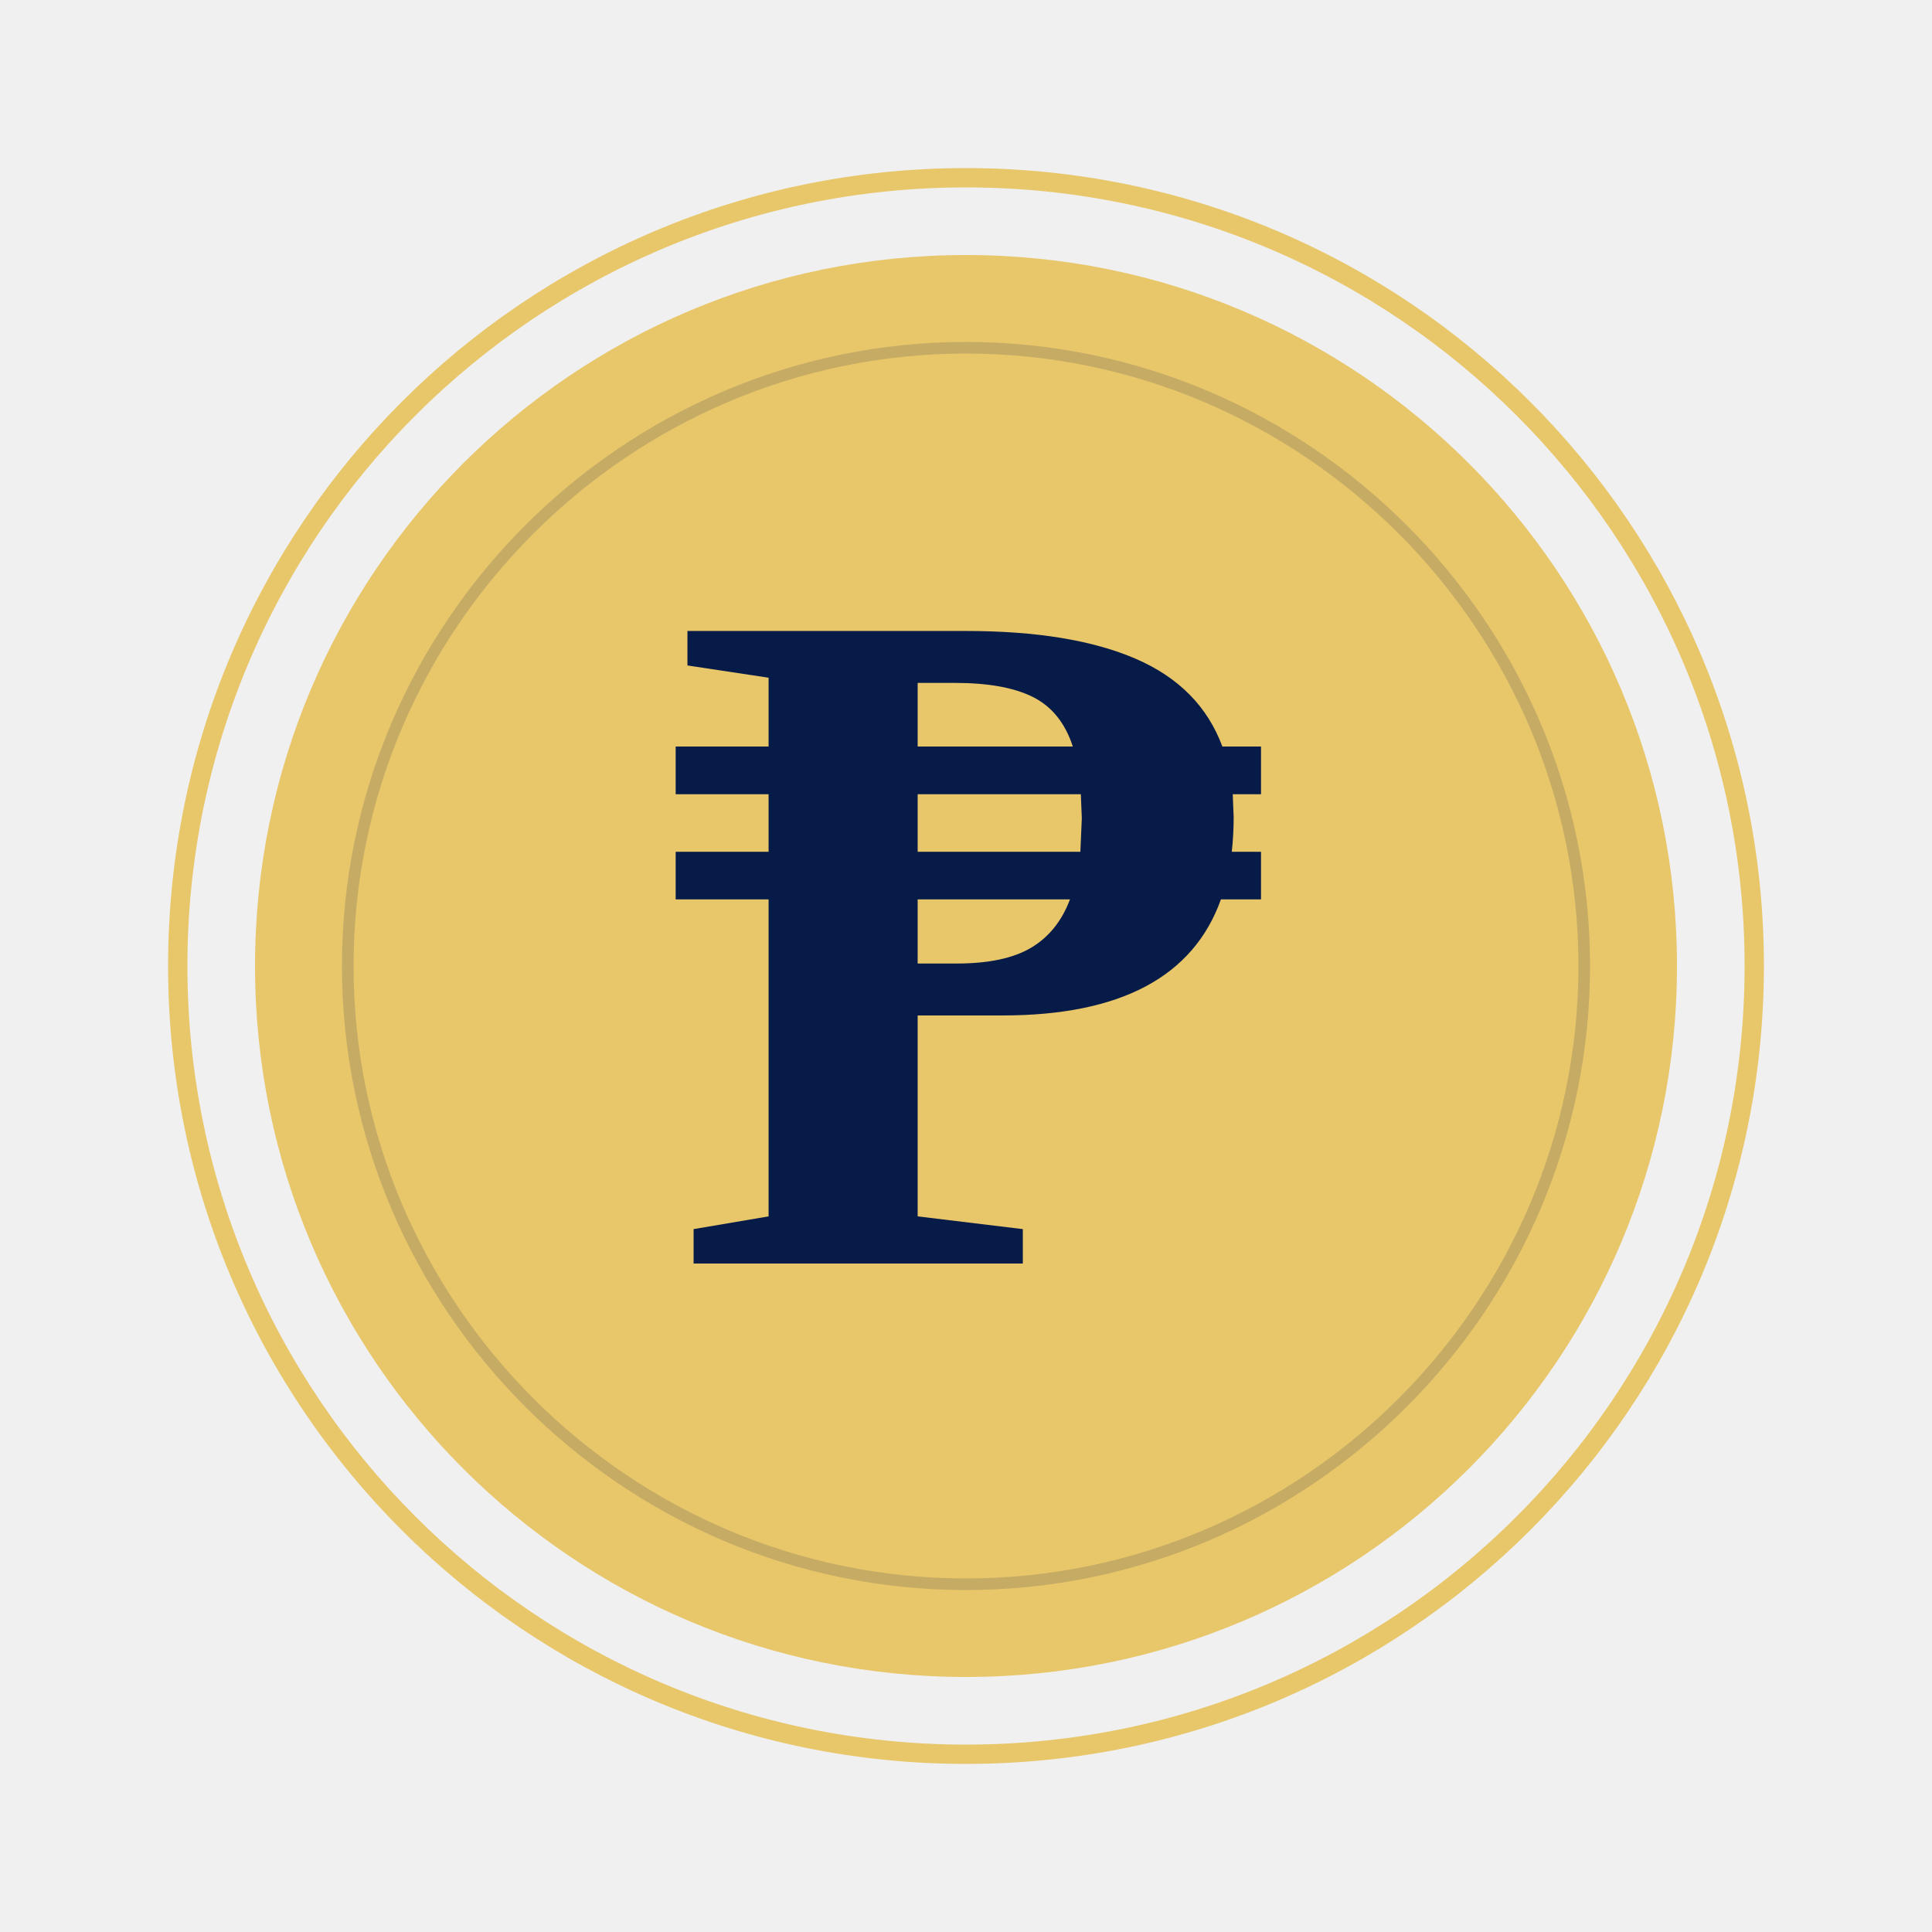
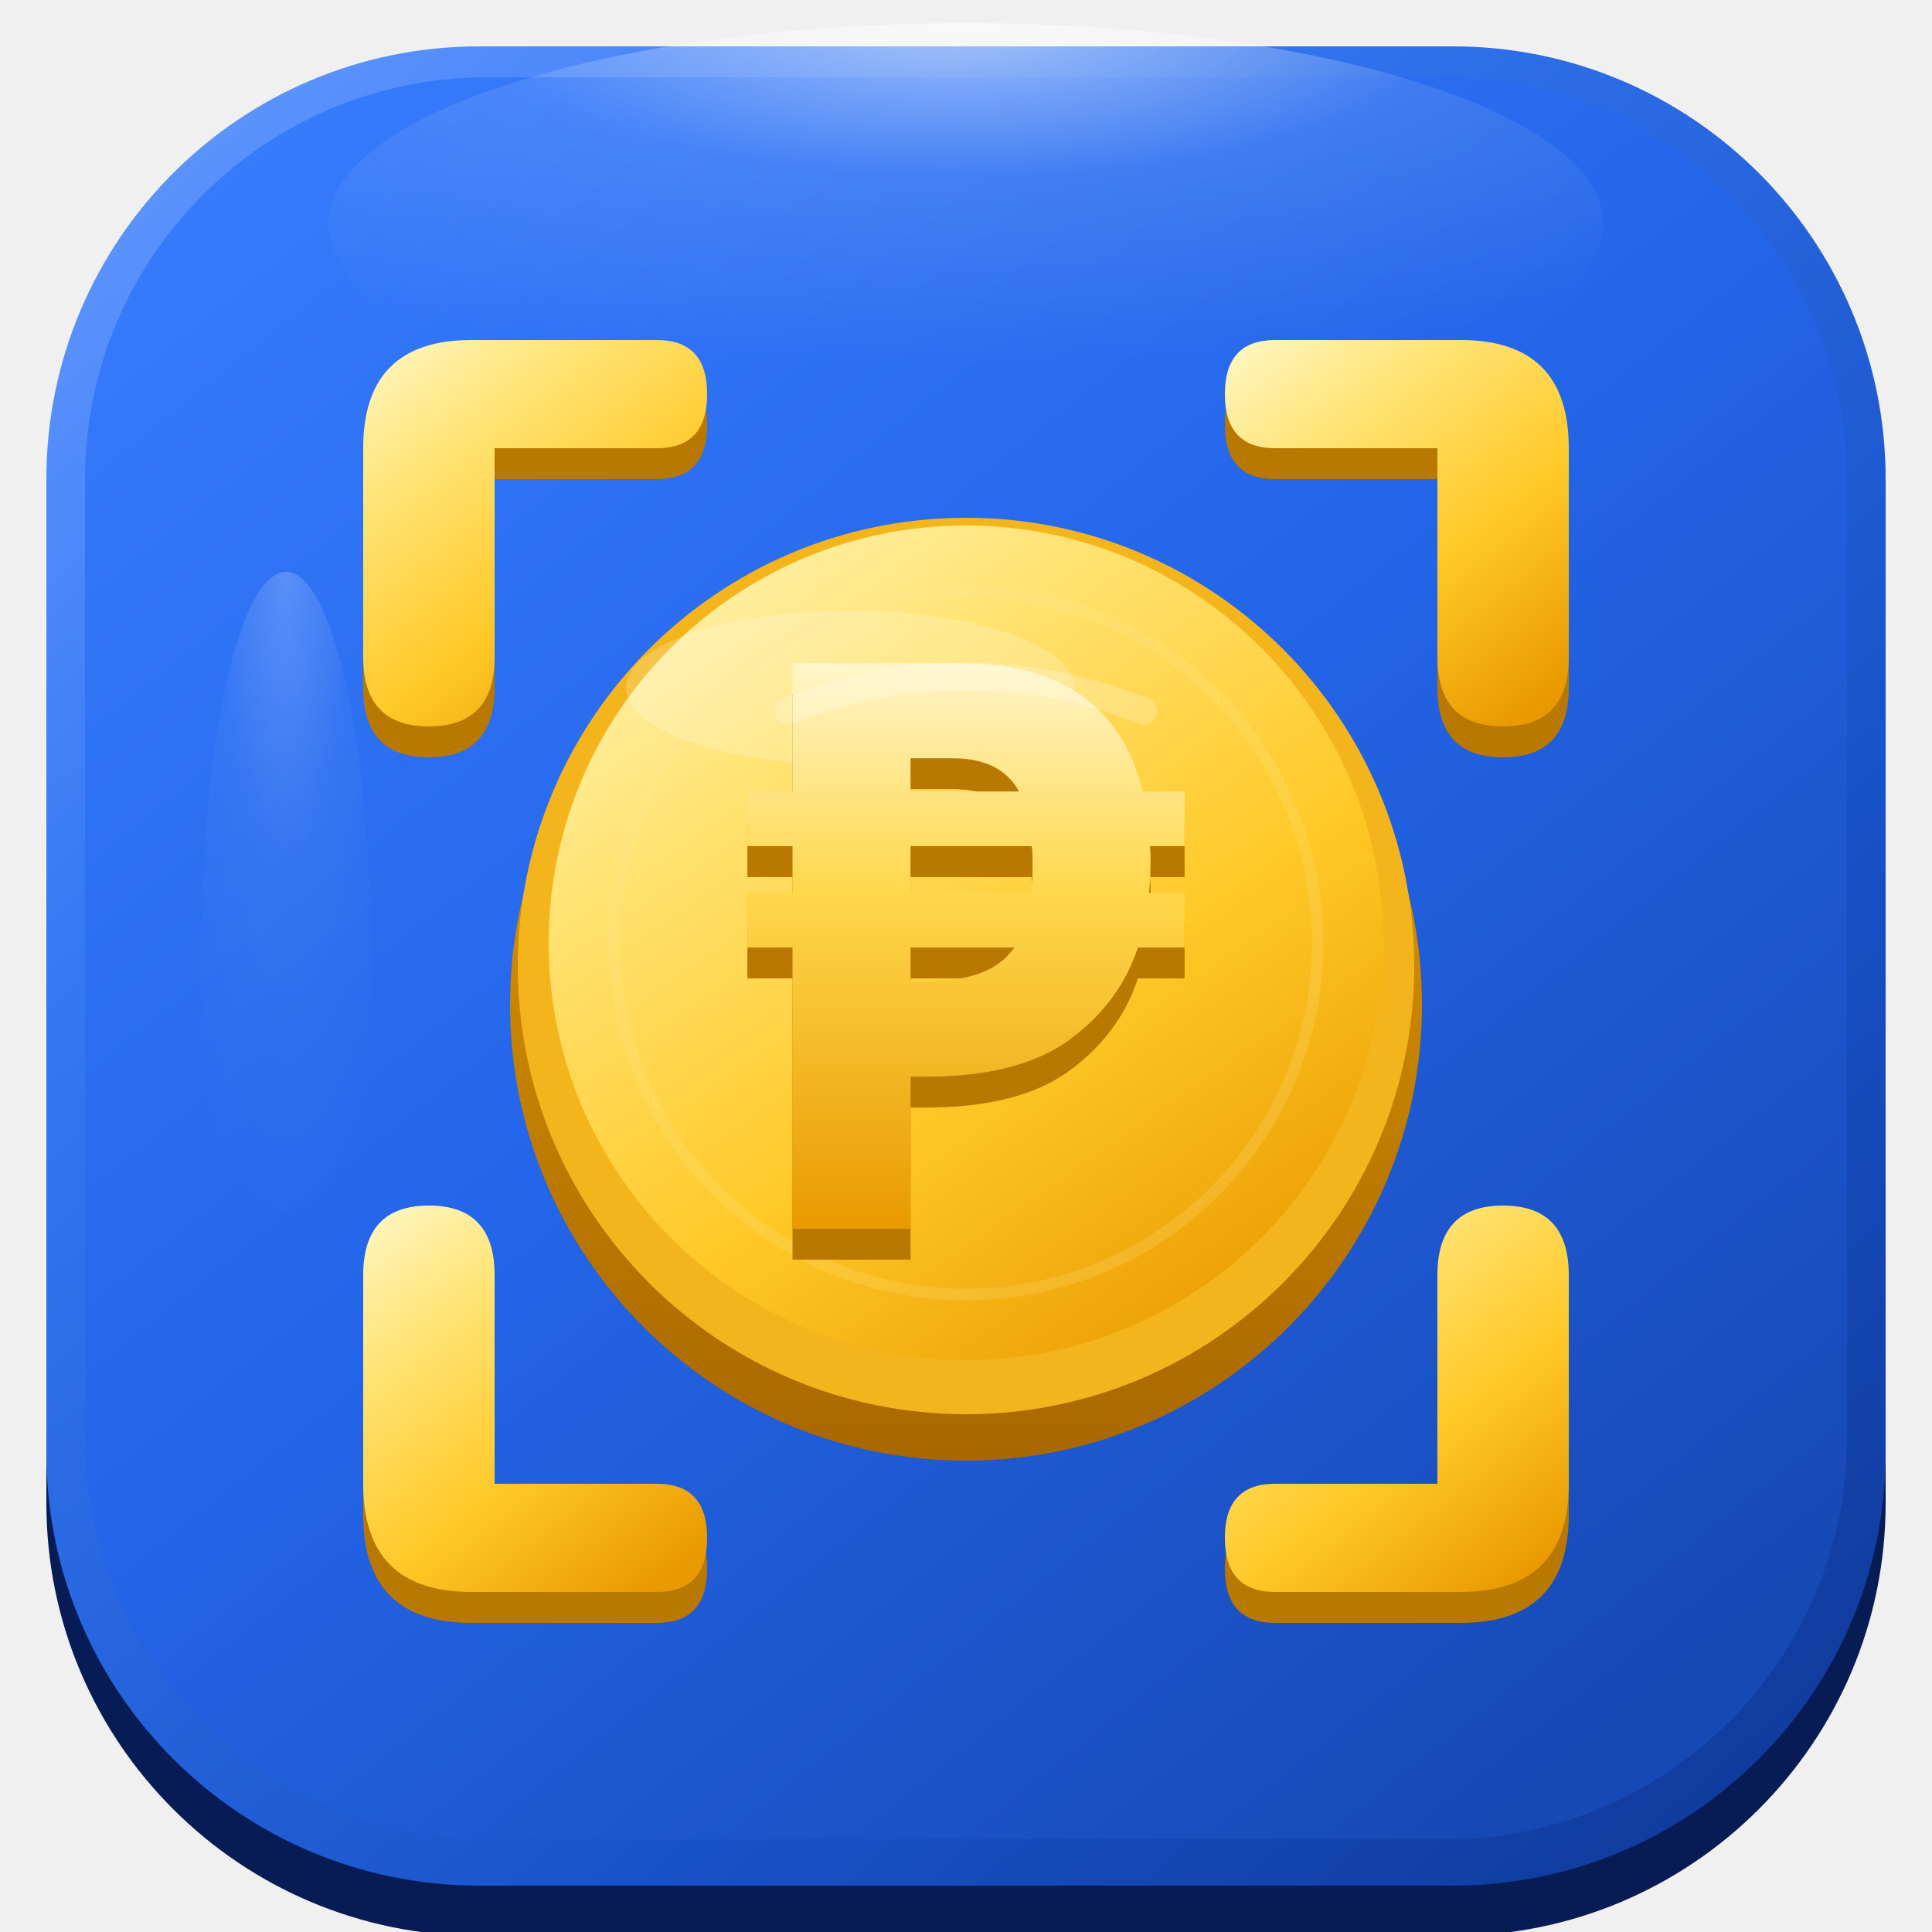
<svg xmlns="http://www.w3.org/2000/svg" viewBox="0 0 500 500" width="500" height="500">
-   <circle cx="250" cy="250" r="204" fill="none" stroke="#E8C66A" stroke-width="5" />
-   <circle cx="250" cy="250" r="184" fill="#E8C66A" />
-   <path d="M250 90c-88 0-160 72-160 160s72 160 160 160 160-72 160-160S338 90 250 90Z" fill="none" stroke="#071B49" stroke-opacity=".16" stroke-width="3" />
-   <text x="250" y="327" text-anchor="middle" font-family="Times New Roman, Georgia, serif" font-size="250" font-weight="bold" fill="#071B49">₱</text>
+   <defs>
+     <linearGradient id="blueBody" x1="0" y1="0" x2="0.9" y2="1">
+       <stop offset="0" stop-color="#679BFF" />
+       <stop offset="0.28" stop-color="#3478F4" />
+       <stop offset="0.72" stop-color="#1852C8" />
+       <stop offset="1" stop-color="#103A9C" />
+     </linearGradient>
+     <linearGradient id="blueFace" x1="0" y1="0" x2="0.8" y2="1">
+       <stop offset="0" stop-color="#397EFF" />
+       <stop offset="0.52" stop-color="#2365E8" />
+       <stop offset="1" stop-color="#1749B5" />
+     </linearGradient>
+     <linearGradient id="gold" x1="0.12" y1="0" x2="0.82" y2="1">
+       <stop offset="0" stop-color="#FFF4B9" />
+       <stop offset="0.24" stop-color="#FFE477" />
+       <stop offset="0.62" stop-color="#FFC928" />
+       <stop offset="1" stop-color="#E99A00" />
+     </linearGradient>
+     <linearGradient id="goldSide" x1="0" y1="0" x2="0" y2="1">
+       <stop offset="0" stop-color="#E9A300" />
+       <stop offset="1" stop-color="#A96700" />
+     </linearGradient>
+     <linearGradient id="symbolGold" x1="0" y1="0" x2="0" y2="1">
+       <stop offset="0" stop-color="#FFF5C8" />
+       <stop offset="0.4" stop-color="#FFD84D" />
+       <stop offset="1" stop-color="#E99A00" />
+     </linearGradient>
+     <radialGradient id="shine" cx="50%" cy="0%" r="85%">
+       <stop offset="0" stop-color="#FFFFFF" stop-opacity=".72" />
+       <stop offset=".45" stop-color="#FFFFFF" stop-opacity=".14" />
+       <stop offset="1" stop-color="#FFFFFF" stop-opacity="0" />
+     </radialGradient>
+   </defs>
+   <rect x="12" y="25" width="476" height="476" rx="112" fill="#071B54" />
+   <rect x="12" y="12" width="476" height="476" rx="112" fill="url(#blueBody)" />
+   <rect x="22" y="20" width="456" height="456" rx="104" fill="url(#blueFace)" />
+   <ellipse cx="250" cy="58" rx="165" ry="52" fill="url(#shine)" opacity=".75" />
+   <ellipse cx="74" cy="248" rx="22" ry="100" fill="url(#shine)" opacity=".28" />
+   <g fill="#B97800" transform="translate(0 8)">
+     <path d="M94 170 V116 Q94 88 122 88 H170 Q183 88 183 102 Q183 116 170 116 H128 V170 Q128 188 111 188 Q94 188 94 170Z" />
+     <path d="M330 88 H378 Q406 88 406 116 V170 Q406 188 389 188 Q372 188 372 170 V116 H330 Q317 116 317 102 Q317 88 330 88Z" />
+     <path d="M94 330 Q94 312 111 312 Q128 312 128 330 V384 H170 Q183 384 183 398 Q183 412 170 412 H122 Q94 412 94 384Z" />
+     <path d="M372 330 Q372 312 389 312 Q406 312 406 330 V384 Q406 412 378 412 H330 Q317 412 317 398 Q317 384 330 384 H372Z" />
+   </g>
+   <g fill="url(#gold)">
+     <path d="M94 170 V116 Q94 88 122 88 H170 Q183 88 183 102 Q183 116 170 116 H128 V170 Q128 188 111 188 Q94 188 94 170Z" />
+     <path d="M330 88 H378 Q406 88 406 116 V170 Q406 188 389 188 Q372 188 372 170 V116 H330 Q317 116 317 102 Q317 88 330 88Z" />
+     <path d="M94 330 Q94 312 111 312 Q128 312 128 330 V384 H170 Q183 384 183 398 Q183 412 170 412 H122 Q94 412 94 384Z" />
+     <path d="M372 330 Q372 312 389 312 Q406 312 406 330 V384 Q406 412 378 412 H330 Q317 412 317 398 Q317 384 330 384 H372Z" />
+   </g>
+   <circle cx="250" cy="260" r="118" fill="url(#goldSide)" />
+   <circle cx="250" cy="250" r="116" fill="#F4B51C" />
+   <circle cx="250" cy="244" r="108" fill="url(#gold)" />
+   <ellipse cx="220" cy="178" rx="58" ry="20" fill="#FFFFFF" opacity=".2" />
+   <circle cx="250" cy="244" r="91" fill="none" stroke="#FFE99A" stroke-opacity=".18" stroke-width="3" />
+   <text x="250" y="326" text-anchor="middle" font-family="Noto Sans, DejaVu Sans, Arial, sans-serif" font-size="205" font-weight="900" fill="#B97800">₱</text>
+   <text x="250" y="318" text-anchor="middle" font-family="Noto Sans, DejaVu Sans, Arial, sans-serif" font-size="205" font-weight="900" fill="url(#symbolGold)">₱</text>
+   <path d="M204 184 Q250 166 296 184" fill="none" stroke="#FFFFFF" stroke-opacity=".22" stroke-width="7" stroke-linecap="round" />
</svg>
